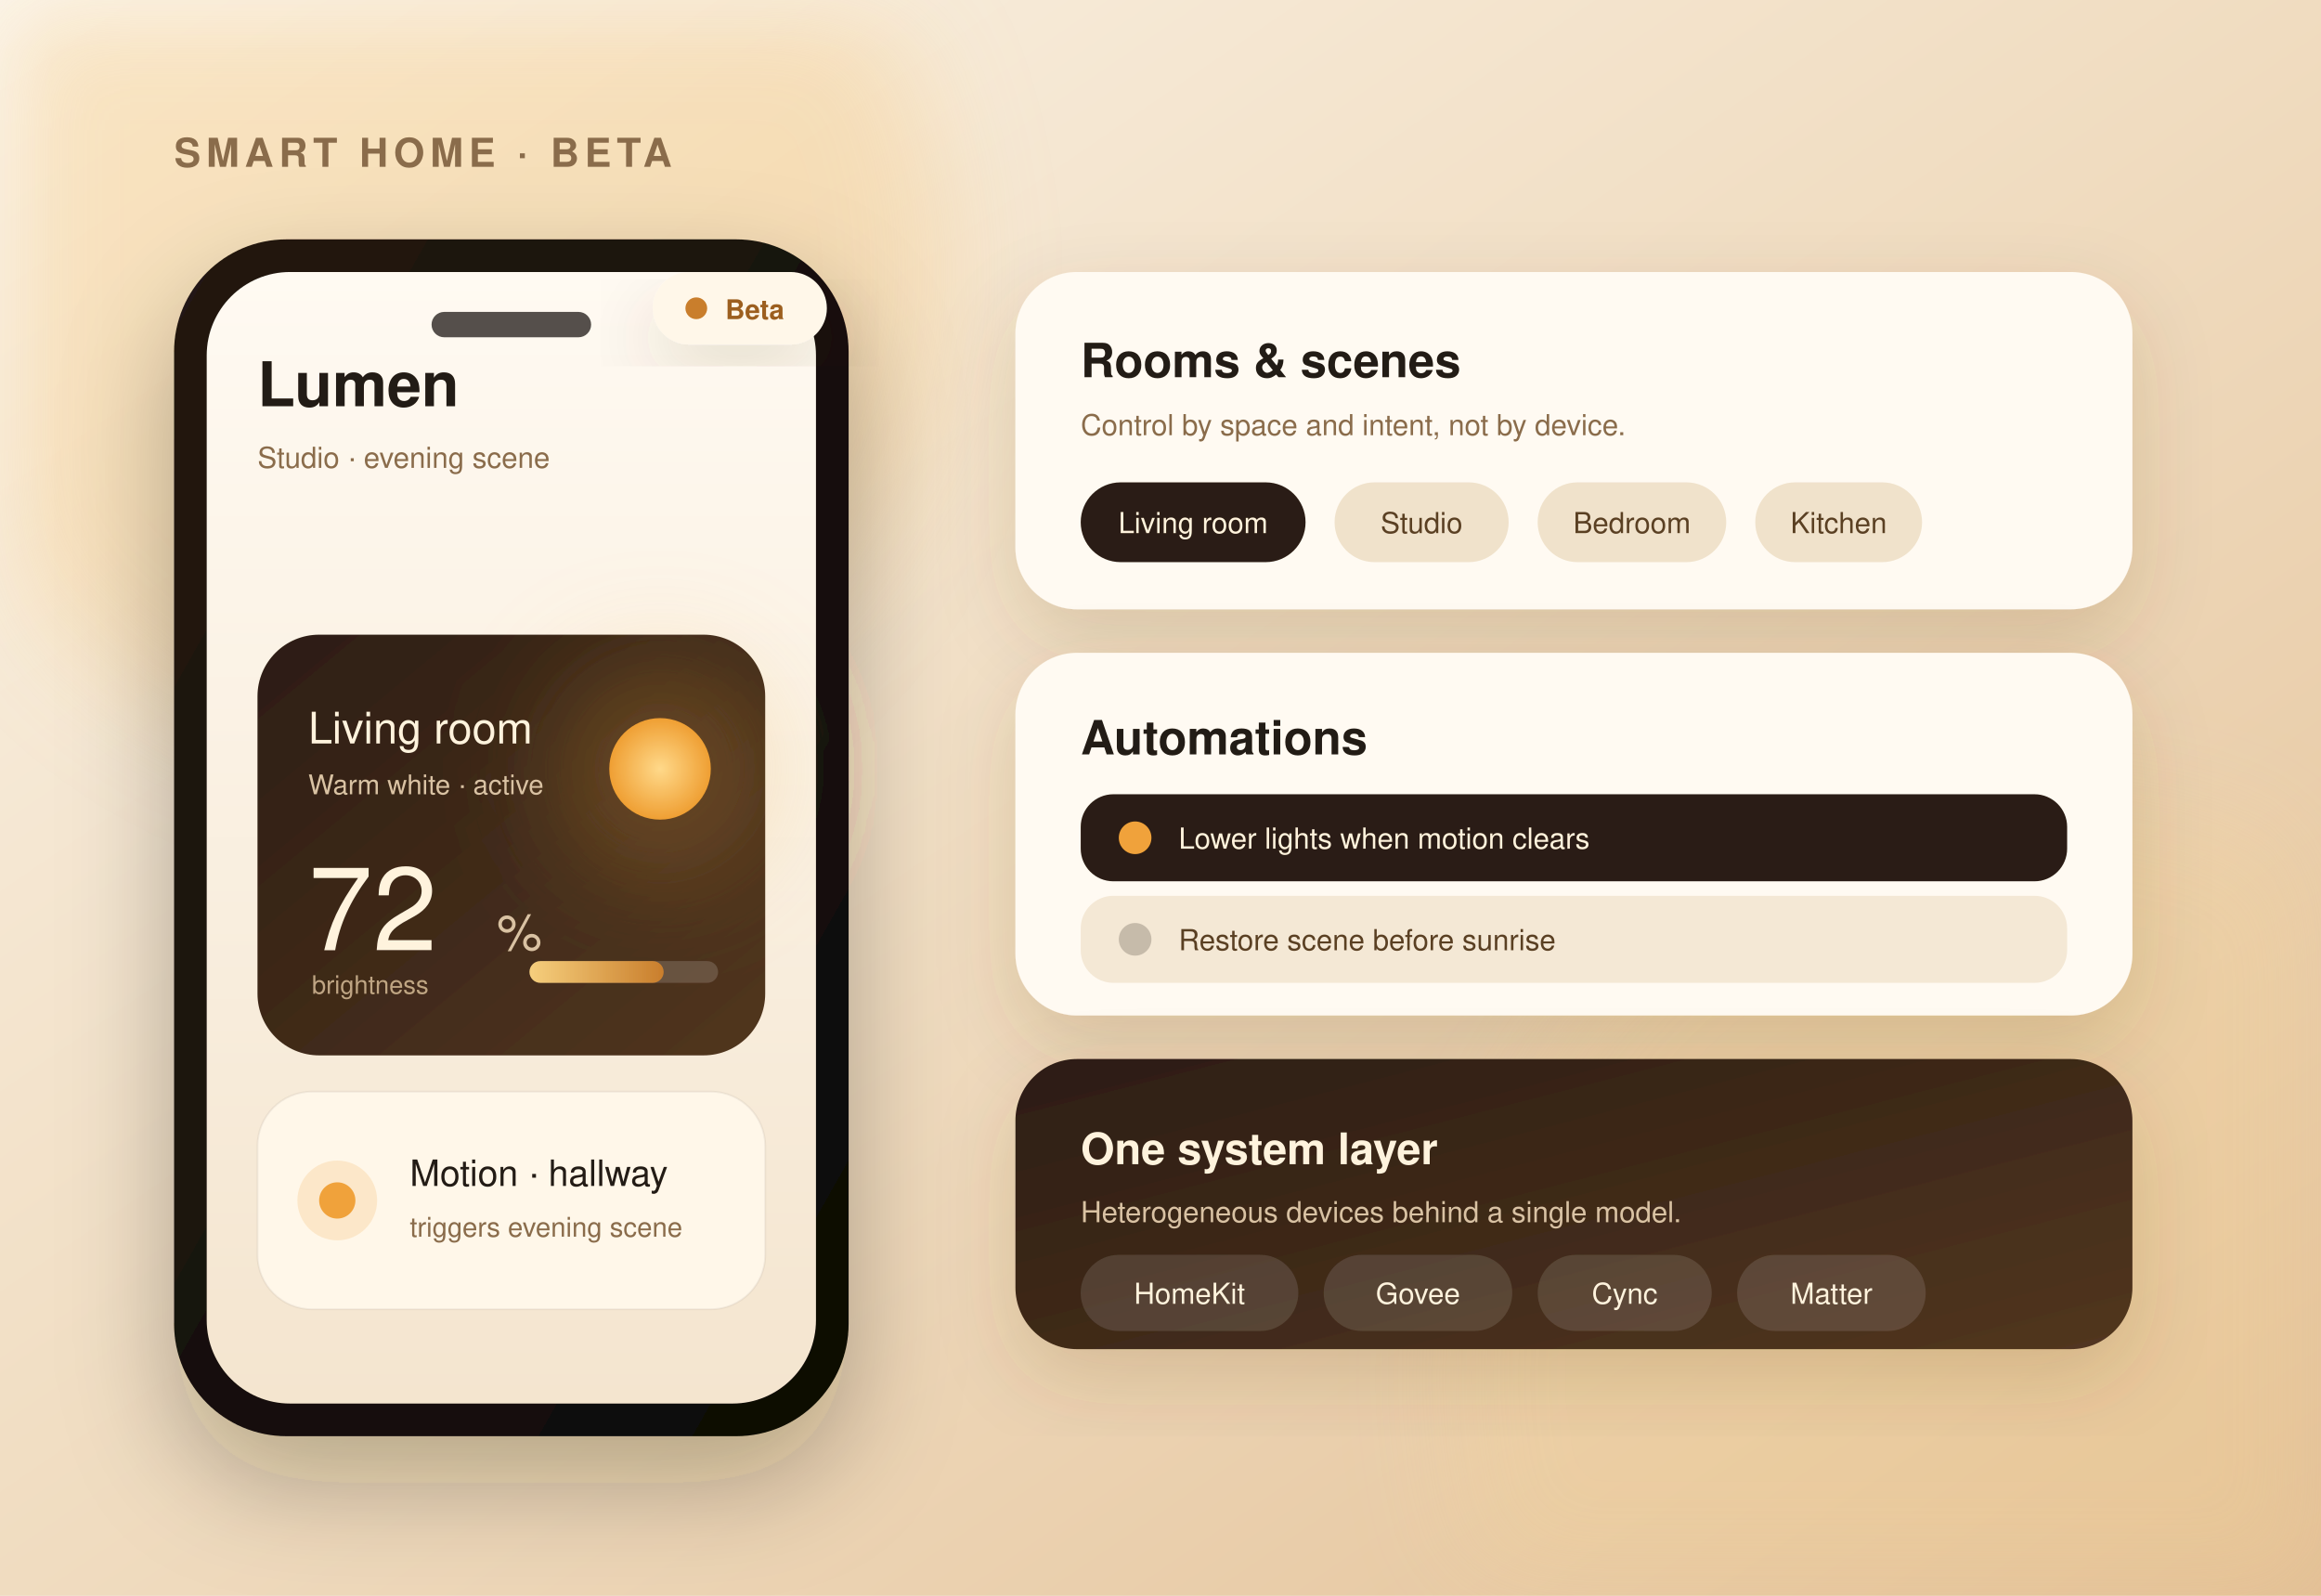
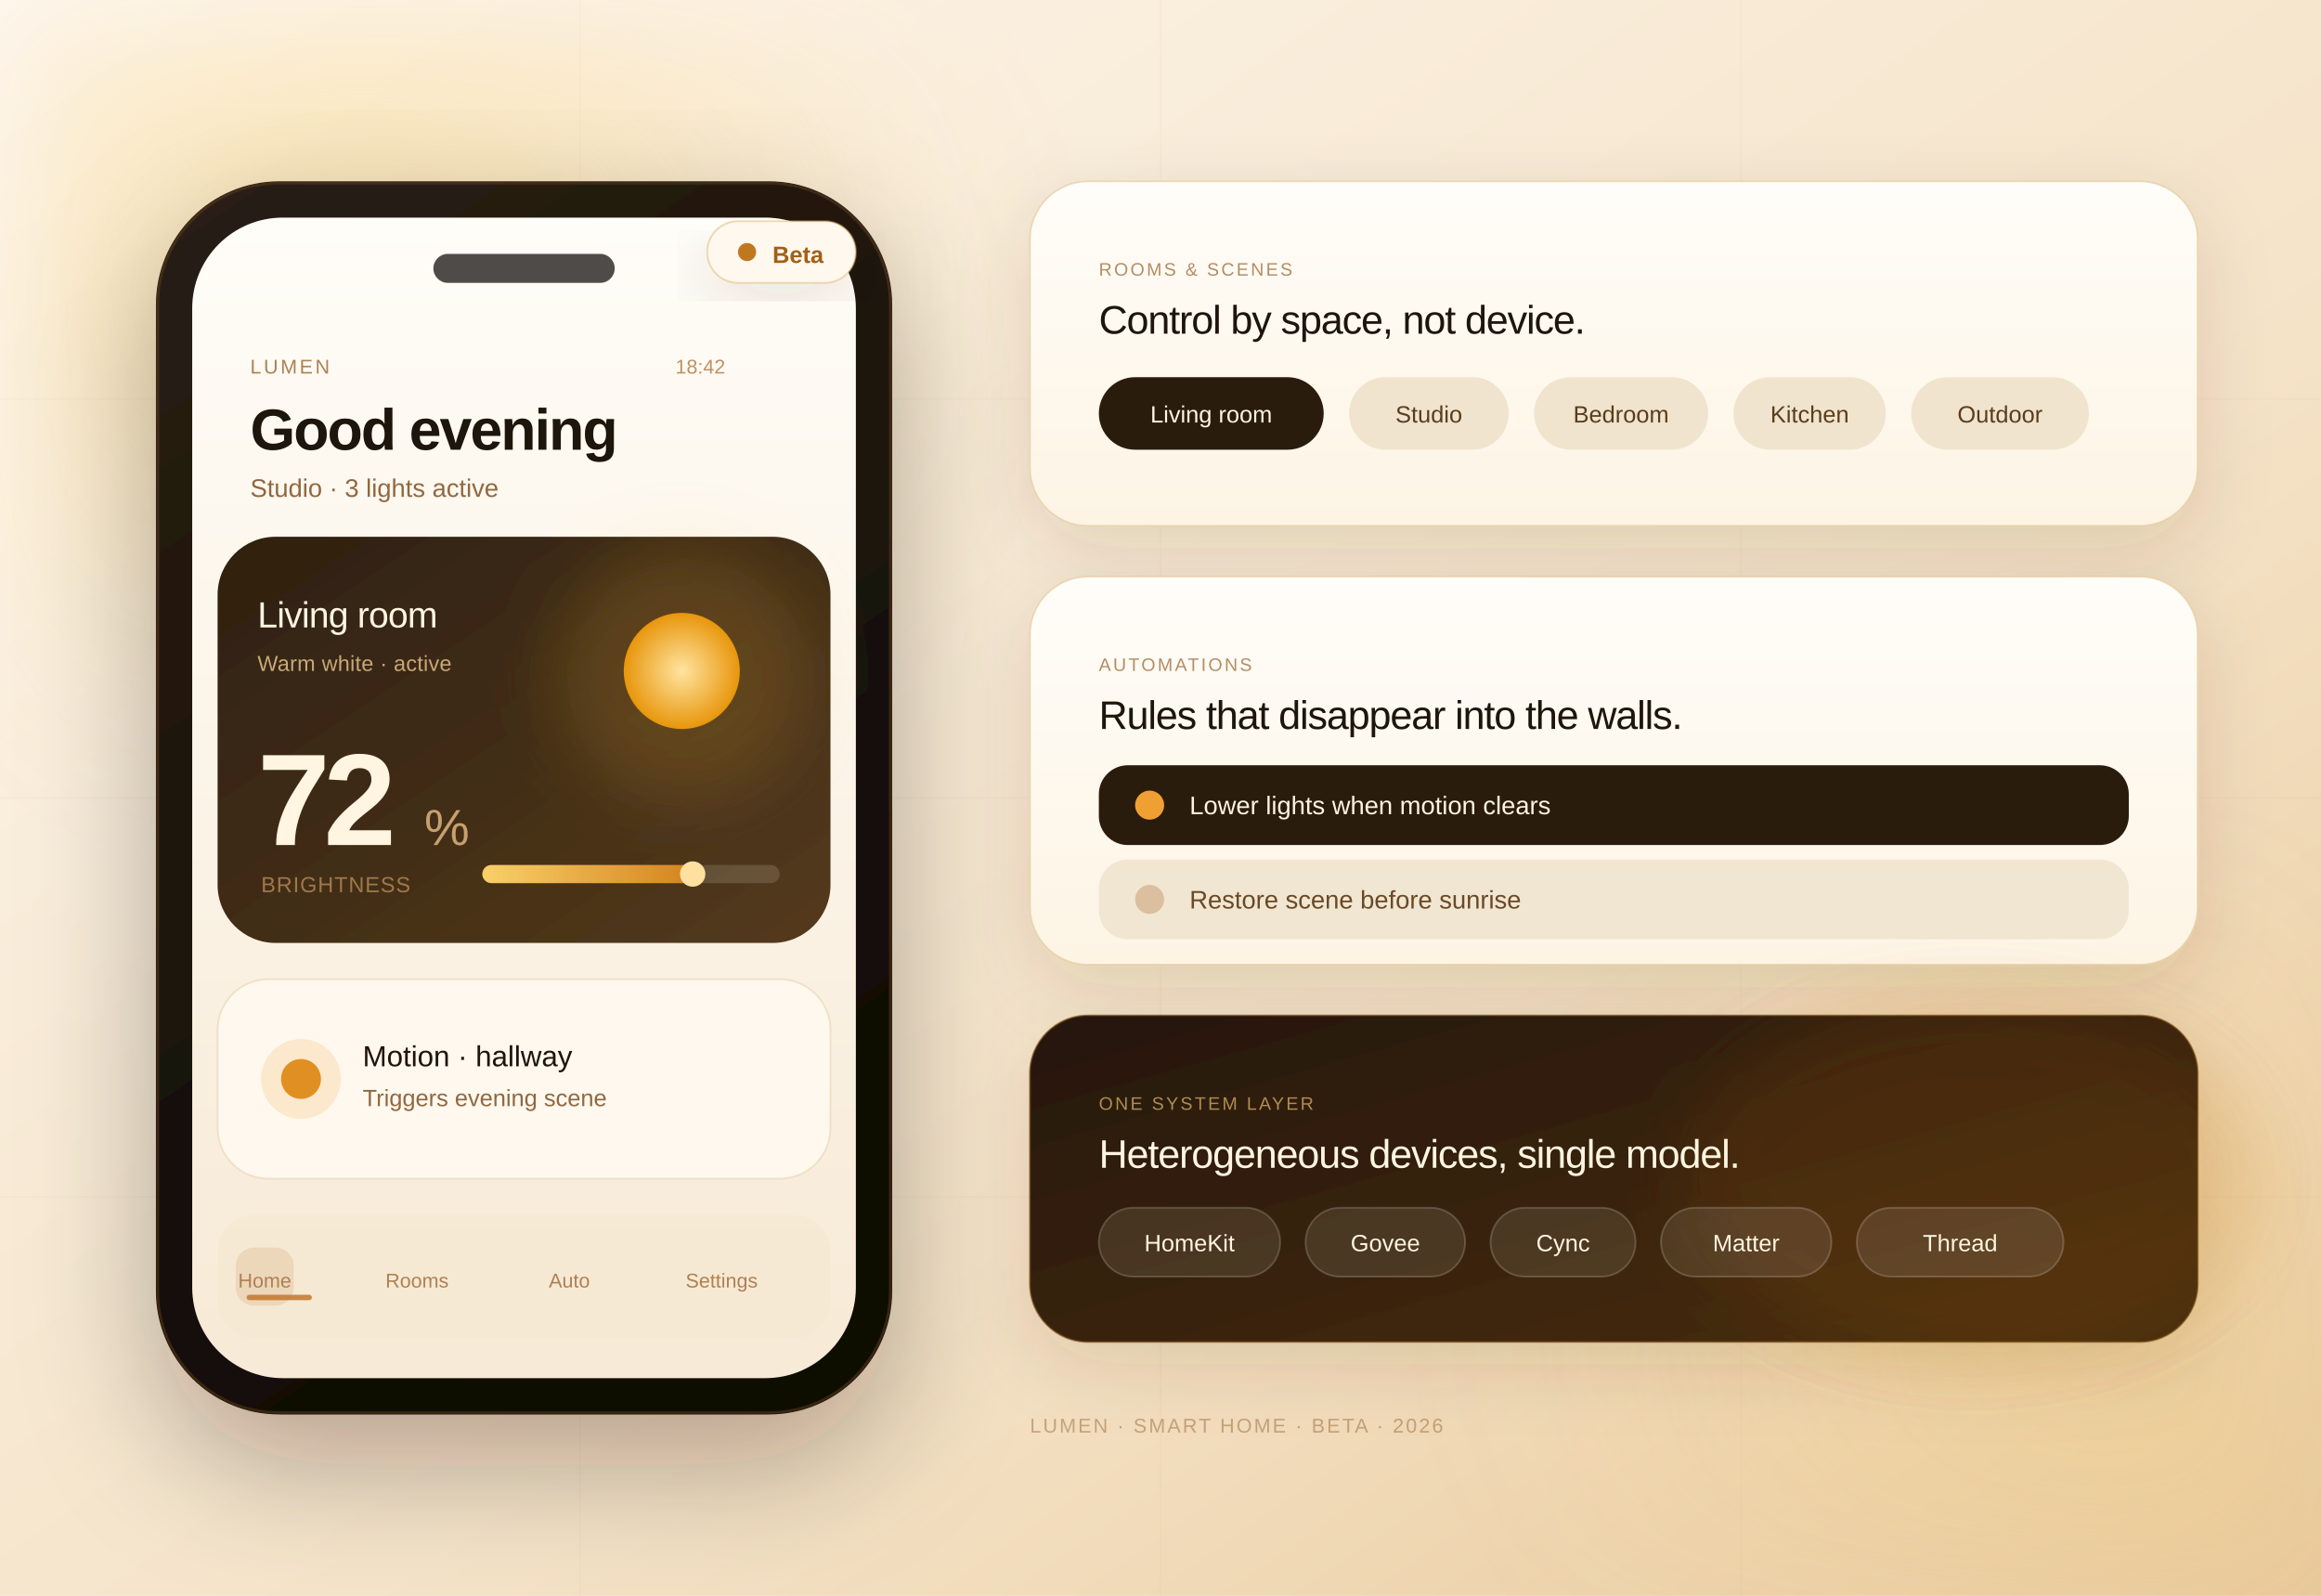
- <svg xmlns="http://www.w3.org/2000/svg" viewBox="0 0 1280 880" role="img" aria-labelledby="title desc">
+ <svg xmlns="http://www.w3.org/2000/svg" viewBox="0 0 1280 880" role="img" aria-labelledby="ltitle ldesc">
  <defs>
-     <linearGradient id="bg" x1="0" x2="1" y1="0" y2="1">
-       <stop offset="0" stop-color="#fbf4e8" />
-       <stop offset="0.5" stop-color="#f0dcc0" />
-       <stop offset="1" stop-color="#e3c096" />
+     <linearGradient id="bgGrad" x1="0" y1="0" x2="1" y2="1" gradientUnits="objectBoundingBox">
+       <stop offset="0%" stop-color="#fdf6ec" />
+       <stop offset="60%" stop-color="#f5e3c8" />
+       <stop offset="100%" stop-color="#e8c99a" />
    </linearGradient>
-     <linearGradient id="frame" x1="0" x2="1" y1="0" y2="1">
-       <stop offset="0" stop-color="#241a12" />
-       <stop offset="1" stop-color="#0c0805" />
+     <linearGradient id="phoneFrame" x1="0" y1="0" x2="0.4" y2="1">
+       <stop offset="0%" stop-color="#2a1f14" />
+       <stop offset="100%" stop-color="#0f0a05" />
    </linearGradient>
-     <linearGradient id="screen" x1="0" x2="0" y1="0" y2="1">
-       <stop offset="0" stop-color="#fffaf2" />
-       <stop offset="1" stop-color="#f4e5cf" />
+     <linearGradient id="phoneScreen" x1="0" y1="0" x2="0" y2="1">
+       <stop offset="0%" stop-color="#fffdf8" />
+       <stop offset="100%" stop-color="#f7ead6" />
    </linearGradient>
-     <linearGradient id="hero" x1="0" x2="1" y1="0" y2="1">
-       <stop offset="0" stop-color="#2c1d12" />
-       <stop offset="1" stop-color="#523620" />
+     <linearGradient id="roomCard" x1="0" y1="0" x2="1" y2="1">
+       <stop offset="0%" stop-color="#2e2010" />
+       <stop offset="100%" stop-color="#543a1c" />
    </linearGradient>
-     <linearGradient id="amber" x1="0" x2="1" y1="0" y2="0">
-       <stop offset="0" stop-color="#f6cf7d" />
-       <stop offset="1" stop-color="#c97e2c" />
+     <linearGradient id="amberH" x1="0" y1="0" x2="1" y2="0">
+       <stop offset="0%" stop-color="#f9d06a" />
+       <stop offset="100%" stop-color="#d4841e" />
    </linearGradient>
-     <radialGradient id="bulb" cx="0.5" cy="0.5" r="0.5">
-       <stop offset="0" stop-color="#ffd98a" />
-       <stop offset="1" stop-color="#ef9f33" />
+     <linearGradient id="protoCard" x1="0" y1="0" x2="1" y2="1">
+       <stop offset="0%" stop-color="#251608" />
+       <stop offset="100%" stop-color="#4a2e0e" />
+     </linearGradient>
+     <linearGradient id="cardBg" x1="0" y1="0" x2="0" y2="1">
+       <stop offset="0%" stop-color="#fffdf9" />
+       <stop offset="100%" stop-color="#fdf4e4" />
+     </linearGradient>
+     <radialGradient id="warmGlow1" cx="50%" cy="50%" r="50%">
+       <stop offset="0%" stop-color="#f7c95a" stop-opacity="0.38" />
+       <stop offset="100%" stop-color="#f7c95a" stop-opacity="0" />
    </radialGradient>
-     <filter id="soft" x="-40%" y="-40%" width="180%" height="180%">
-       <feDropShadow dx="0" dy="26" stdDeviation="30" flood-color="#231203" flood-opacity="0.28" />
+     <radialGradient id="warmGlow2" cx="50%" cy="50%" r="50%">
+       <stop offset="0%" stop-color="#f4d07e" stop-opacity="0.26" />
+       <stop offset="100%" stop-color="#f4d07e" stop-opacity="0" />
+     </radialGradient>
+     <radialGradient id="bulbGlow" cx="50%" cy="50%" r="50%">
+       <stop offset="0%" stop-color="#ffe4a0" />
+       <stop offset="100%" stop-color="#e8960c" />
+     </radialGradient>
+     <filter id="phoneShadow" x="-25%" y="-10%" width="150%" height="130%">
+       <feDropShadow dx="0" dy="28" stdDeviation="36" flood-color="#1a0d02" flood-opacity="0.30" />
    </filter>
-     <filter id="card" x="-30%" y="-30%" width="160%" height="160%">
-       <feDropShadow dx="0" dy="16" stdDeviation="22" flood-color="#5a3a18" flood-opacity="0.16" />
+     <filter id="cardShadow" x="-20%" y="-20%" width="140%" height="150%">
+       <feDropShadow dx="0" dy="12" stdDeviation="20" flood-color="#4a2e06" flood-opacity="0.13" />
    </filter>
-     <filter id="glow" x="-60%" y="-60%" width="220%" height="220%">
-       <feGaussianBlur stdDeviation="30" />
+     <filter id="glowFilter" x="-80%" y="-80%" width="260%" height="260%">
+       <feGaussianBlur stdDeviation="40" />
    </filter>
+     <filter id="softGlow" x="-40%" y="-40%" width="180%" height="180%">
+       <feGaussianBlur stdDeviation="18" />
+     </filter>
+     <clipPath id="screenClip">
+       <rect x="118" y="148" width="342" height="608" rx="44" />
+     </clipPath>
  </defs>
-   <rect width="1280" height="880" fill="url(#bg)" />
-   <circle cx="240" cy="150" r="280" fill="#f4bd66" opacity="0.28" filter="url(#glow)" />
-   <circle cx="1120" cy="760" r="320" fill="#f7d792" opacity="0.20" filter="url(#glow)" />
-   <g transform="translate(96 92)" font-family="SF Pro Text, Helvetica, Arial, sans-serif">
-     <text x="0" y="0" fill="#8a6c4b" font-size="22" letter-spacing="3" font-weight="600">SMART HOME · BETA</text>
+   <rect width="1280" height="880" fill="url(#bgGrad)" />
+   <ellipse cx="200" cy="160" rx="360" ry="280" fill="url(#warmGlow1)" filter="url(#glowFilter)" />
+   <ellipse cx="1160" cy="740" rx="340" ry="260" fill="url(#warmGlow2)" filter="url(#glowFilter)" />
+   <g stroke="#c09050" stroke-opacity="0.045" stroke-width="1">
+     <line x1="0" y1="220" x2="1280" y2="220" />
+     <line x1="0" y1="440" x2="1280" y2="440" />
+     <line x1="0" y1="660" x2="1280" y2="660" />
+     <line x1="320" y1="0" x2="320" y2="880" />
+     <line x1="640" y1="0" x2="640" y2="880" />
+     <line x1="960" y1="0" x2="960" y2="880" />
  </g>
-   <g filter="url(#soft)" transform="translate(96 132)">
-     <rect x="0" y="0" width="372" height="660" rx="62" fill="url(#frame)" />
-     <rect x="18" y="18" width="336" height="624" rx="46" fill="url(#screen)" />
-     <rect x="142" y="40" width="88" height="14" rx="7" fill="#0c0805" opacity="0.7" />
-     <g transform="translate(46 92)">
-       <text x="0" y="0" fill="#241a12" font-family="SF Pro Display, Helvetica, Arial, sans-serif" font-size="34" font-weight="600">Lumen</text>
-       <text x="0" y="34" fill="#8a6c4b" font-family="SF Pro Text, Helvetica, Arial, sans-serif" font-size="16">Studio · evening scene</text>
+   <g filter="url(#phoneShadow)" transform="translate(86 100)">
+     <rect width="406" height="680" rx="68" fill="url(#phoneFrame)" />
+     <rect x="1" y="1" width="404" height="678" rx="67" fill="none" stroke="#5a3a18" stroke-opacity="0.55" stroke-width="1.5" />
+     <rect x="20" y="20" width="366" height="640" rx="50" fill="url(#phoneScreen)" />
+     <rect x="153" y="40" width="100" height="16" rx="8" fill="#0c0805" opacity="0.72" />
+     <text x="52" y="106" font-family="'SF Pro Display','Helvetica Neue',Arial,sans-serif" font-size="11" font-weight="500" letter-spacing="0.12em" fill="#a07540" opacity="0.9">LUMEN</text>
+     <text x="314" y="106" font-family="'SF Pro Text','Helvetica Neue',Arial,sans-serif" font-size="11" fill="#c09060" text-anchor="end">18:42</text>
+     <text x="52" y="148" font-family="'SF Pro Display','Helvetica Neue',Arial,sans-serif" font-size="32" font-weight="600" fill="#1e1208" letter-spacing="-0.03em">Good evening</text>
+     <text x="52" y="174" font-family="'SF Pro Text','Helvetica Neue',Arial,sans-serif" font-size="14" fill="#906840" font-weight="400">Studio · 3 lights active</text>
+     <rect x="34" y="196" width="338" height="224" rx="32" fill="url(#roomCard)" />
+     <circle cx="290" cy="270" r="70" fill="#f7b93a" opacity="0.16" filter="url(#softGlow)" />
+     <circle cx="290" cy="270" r="32" fill="url(#bulbGlow)" />
+     <text x="56" y="246" font-family="'SF Pro Display','Helvetica Neue',Arial,sans-serif" font-size="20" font-weight="500" fill="#fff5e0" letter-spacing="-0.02em">Living room</text>
+     <text x="56" y="270" font-family="'SF Pro Text','Helvetica Neue',Arial,sans-serif" font-size="12" fill="#c8a878" letter-spacing="0.01em">Warm white · active</text>
+     <text x="56" y="366" font-family="'SF Pro Display','Helvetica Neue',Arial,sans-serif" font-size="72" font-weight="600" fill="#fff5e0" letter-spacing="-0.05em">72</text>
+     <text x="148" y="366" font-family="'SF Pro Display','Helvetica Neue',Arial,sans-serif" font-size="28" fill="#c8a070" letter-spacing="-0.02em">%</text>
+     <text x="58" y="392" font-family="'SF Pro Text','Helvetica Neue',Arial,sans-serif" font-size="12" fill="#a07848" letter-spacing="0.04em">BRIGHTNESS</text>
+     <rect x="180" y="377" width="164" height="10" rx="5" fill="#ffffff" opacity="0.14" />
+     <rect x="180" y="377" width="116" height="10" rx="5" fill="url(#amberH)" />
+     <circle cx="296" cy="382" r="7" fill="#ffe0a0" />
+     <rect x="34" y="440" width="338" height="110" rx="28" fill="#fff8ee" stroke="#e8d4b2" stroke-opacity="0.6" stroke-width="1" />
+     <circle cx="80" cy="495" r="22" fill="#f0a030" opacity="0.18" />
+     <circle cx="80" cy="495" r="11" fill="#e09020" />
+     <text x="114" y="488" font-family="'SF Pro Display','Helvetica Neue',Arial,sans-serif" font-size="16" font-weight="500" fill="#1e1208">Motion · hallway</text>
+     <text x="114" y="510" font-family="'SF Pro Text','Helvetica Neue',Arial,sans-serif" font-size="13" fill="#906840">Triggers evening scene</text>
+     <rect x="34" y="570" width="338" height="68" rx="20" fill="#f5e8d0" opacity="0.6" />
+     <g transform="translate(60 590)" font-family="'SF Pro Text','Helvetica Neue',Arial,sans-serif" font-size="11" fill="#b08050" text-anchor="middle">
+       <rect x="-16" y="-2" width="32" height="32" rx="10" fill="#e8d0b0" opacity="0.7" />
+       <text x="0" y="20">Home</text>
+       <text x="84" y="20">Rooms</text>
+       <text x="168" y="20">Auto</text>
+       <text x="252" y="20">Settings</text>
    </g>
-     <g transform="translate(46 218)">
-       <rect width="280" height="232" rx="34" fill="url(#hero)" />
-       <circle cx="222" cy="74" r="62" fill="#f0ab42" opacity="0.22" filter="url(#glow)" />
-       <circle cx="222" cy="74" r="28" fill="url(#bulb)" />
-       <text x="28" y="60" fill="#fff3dd" font-family="SF Pro Display, Helvetica, Arial, sans-serif" font-size="24" font-weight="500">Living room</text>
-       <text x="28" y="88" fill="#d9c2a3" font-family="SF Pro Text, Helvetica, Arial, sans-serif" font-size="15">Warm white · active</text>
-       <text x="28" y="174" fill="#fff3dd" font-family="SF Pro Display, Helvetica, Arial, sans-serif" font-size="64" font-weight="500">72</text>
-       <text x="132" y="174" fill="#d9c2a3" font-family="SF Pro Display, Helvetica, Arial, sans-serif" font-size="28">%</text>
-       <text x="30" y="198" fill="#bfa583" font-family="SF Pro Text, Helvetica, Arial, sans-serif" font-size="14">brightness</text>
-       <rect x="150" y="180" width="104" height="12" rx="6" fill="#ffffff" opacity="0.16" />
-       <rect x="150" y="180" width="74" height="12" rx="6" fill="url(#amber)" />
-     </g>
-     <g transform="translate(46 470)">
-       <rect width="280" height="120" rx="30" fill="#fff7e9" stroke="#241a12" stroke-opacity="0.06" />
-       <circle cx="44" cy="60" r="22" fill="#f0a23a" opacity="0.18" />
-       <circle cx="44" cy="60" r="10" fill="#f0a23a" />
-       <text x="84" y="52" fill="#241a12" font-family="SF Pro Display, Helvetica, Arial, sans-serif" font-size="20" font-weight="500">Motion · hallway</text>
-       <text x="84" y="80" fill="#8a6c4b" font-family="SF Pro Text, Helvetica, Arial, sans-serif" font-size="15">triggers evening scene</text>
+     <rect x="50" y="614" width="36" height="3" rx="1.5" fill="#c07020" opacity="0.8" />
+   </g>
+   <g transform="translate(390 122)">
+     <rect width="82" height="34" rx="17" fill="#fff8ee" filter="url(#cardShadow)" />
+     <rect width="82" height="34" rx="17" fill="none" stroke="#dbb870" stroke-opacity="0.5" stroke-width="1" />
+     <circle cx="22" cy="17" r="5" fill="#c07820" />
+     <text x="36" y="23" font-family="'SF Pro Text','Helvetica Neue',Arial,sans-serif" font-size="13" font-weight="600" fill="#a06018">Beta</text>
+   </g>
+   <g filter="url(#cardShadow)" transform="translate(568 100)">
+     <rect width="644" height="190" rx="32" fill="url(#cardBg)" />
+     <rect width="644" height="190" rx="32" fill="none" stroke="#e0c898" stroke-opacity="0.6" stroke-width="1" />
+     <text x="38" y="52" font-family="'SF Pro Text','Helvetica Neue',Arial,sans-serif" font-size="10" font-weight="500" letter-spacing="0.12em" fill="#a07040" opacity="0.8">ROOMS &amp; SCENES</text>
+     <text x="38" y="84" font-family="'SF Pro Display','Helvetica Neue',Arial,sans-serif" font-size="22" font-weight="500" fill="#1e1208" letter-spacing="-0.025em">Control by space, not device.</text>
+     <g font-family="'SF Pro Text','Helvetica Neue',Arial,sans-serif" font-size="13" font-weight="500">
+       <rect x="38" y="108" width="124" height="40" rx="20" fill="#2a1c0c" />
+       <text x="100" y="133" fill="#fff5e0" text-anchor="middle">Living room</text>
+       <rect x="176" y="108" width="88" height="40" rx="20" fill="#f0e4ce" />
+       <text x="220" y="133" fill="#5a3c1c" text-anchor="middle">Studio</text>
+       <rect x="278" y="108" width="96" height="40" rx="20" fill="#f0e4ce" />
+       <text x="326" y="133" fill="#5a3c1c" text-anchor="middle">Bedroom</text>
+       <rect x="388" y="108" width="84" height="40" rx="20" fill="#f0e4ce" />
+       <text x="430" y="133" fill="#5a3c1c" text-anchor="middle">Kitchen</text>
+       <rect x="486" y="108" width="98" height="40" rx="20" fill="#f0e4ce" />
+       <text x="535" y="133" fill="#5a3c1c" text-anchor="middle">Outdoor</text>
    </g>
  </g>
-   <g transform="translate(360 150)">
-     <rect width="96" height="40" rx="20" fill="#fff7e9" filter="url(#card)" />
-     <circle cx="24" cy="20" r="6" fill="#c97e2c" />
-     <text x="40" y="26" fill="#9c5f1f" font-family="SF Pro Text, Helvetica, Arial, sans-serif" font-size="15" font-weight="600">Beta</text>
+   <g filter="url(#cardShadow)" transform="translate(568 318)">
+     <rect width="644" height="214" rx="32" fill="url(#cardBg)" />
+     <rect width="644" height="214" rx="32" fill="none" stroke="#e0c898" stroke-opacity="0.6" stroke-width="1" />
+     <text x="38" y="52" font-family="'SF Pro Text','Helvetica Neue',Arial,sans-serif" font-size="10" font-weight="500" letter-spacing="0.12em" fill="#a07040" opacity="0.8">AUTOMATIONS</text>
+     <text x="38" y="84" font-family="'SF Pro Display','Helvetica Neue',Arial,sans-serif" font-size="22" font-weight="500" fill="#1e1208" letter-spacing="-0.025em">Rules that disappear into the walls.</text>
+     <rect x="38" y="104" width="568" height="44" rx="16" fill="#2a1c0c" />
+     <circle cx="66" cy="126" r="8" fill="#f0a030" />
+     <text x="88" y="131" font-family="'SF Pro Text','Helvetica Neue',Arial,sans-serif" font-size="14" fill="#fff5e0">Lower lights when motion clears</text>
+     <rect x="38" y="156" width="568" height="44" rx="16" fill="#ede0c8" opacity="0.7" />
+     <circle cx="66" cy="178" r="8" fill="#c09060" opacity="0.45" />
+     <text x="88" y="183" font-family="'SF Pro Text','Helvetica Neue',Arial,sans-serif" font-size="14" fill="#6a4828">Restore scene before sunrise</text>
  </g>
-   <g filter="url(#card)" transform="translate(560 150)">
-     <rect width="616" height="186" rx="34" fill="#fffaf2" />
-     <text x="36" y="58" fill="#241a12" font-family="SF Pro Display, Helvetica, Arial, sans-serif" font-size="26" font-weight="600">Rooms &amp; scenes</text>
-     <text x="36" y="90" fill="#8a6c4b" font-family="SF Pro Text, Helvetica, Arial, sans-serif" font-size="16">Control by space and intent, not by device.</text>
-     <g font-family="SF Pro Text, Helvetica, Arial, sans-serif" font-size="16" font-weight="500">
-       <rect x="36" y="116" width="124" height="44" rx="22" fill="#2c1d12" />
-       <text x="98" y="144" fill="#fff3dd" text-anchor="middle">Living room</text>
-       <rect x="176" y="116" width="96" height="44" rx="22" fill="#f0e2cb" />
-       <text x="224" y="144" fill="#5a3f24" text-anchor="middle">Studio</text>
-       <rect x="288" y="116" width="104" height="44" rx="22" fill="#f0e2cb" />
-       <text x="340" y="144" fill="#5a3f24" text-anchor="middle">Bedroom</text>
-       <rect x="408" y="116" width="92" height="44" rx="22" fill="#f0e2cb" />
-       <text x="454" y="144" fill="#5a3f24" text-anchor="middle">Kitchen</text>
+   <g filter="url(#cardShadow)" transform="translate(568 560)">
+     <rect width="644" height="180" rx="32" fill="url(#protoCard)" />
+     <rect width="644" height="180" rx="32" fill="none" stroke="#6a3e10" stroke-opacity="0.6" stroke-width="1" />
+     <ellipse cx="520" cy="90" rx="160" ry="100" fill="#c07018" opacity="0.12" filter="url(#softGlow)" />
+     <text x="38" y="52" font-family="'SF Pro Text','Helvetica Neue',Arial,sans-serif" font-size="10" font-weight="500" letter-spacing="0.12em" fill="#c8a060" opacity="0.85">ONE SYSTEM LAYER</text>
+     <text x="38" y="84" font-family="'SF Pro Display','Helvetica Neue',Arial,sans-serif" font-size="22" font-weight="500" fill="#fff5e0" letter-spacing="-0.025em">Heterogeneous devices, single model.</text>
+     <g font-family="'SF Pro Text','Helvetica Neue',Arial,sans-serif" font-size="13" font-weight="500">
+       <rect x="38" y="106" width="100" height="38" rx="19" fill="#ffffff" fill-opacity="0.10" />
+       <rect x="38" y="106" width="100" height="38" rx="19" fill="none" stroke="#ffffff" stroke-opacity="0.18" stroke-width="1" />
+       <text x="88" y="130" fill="#fff5e0" text-anchor="middle">HomeKit</text>
+       <rect x="152" y="106" width="88" height="38" rx="19" fill="#ffffff" fill-opacity="0.10" />
+       <rect x="152" y="106" width="88" height="38" rx="19" fill="none" stroke="#ffffff" stroke-opacity="0.18" stroke-width="1" />
+       <text x="196" y="130" fill="#fff5e0" text-anchor="middle">Govee</text>
+       <rect x="254" y="106" width="80" height="38" rx="19" fill="#ffffff" fill-opacity="0.10" />
+       <rect x="254" y="106" width="80" height="38" rx="19" fill="none" stroke="#ffffff" stroke-opacity="0.18" stroke-width="1" />
+       <text x="294" y="130" fill="#fff5e0" text-anchor="middle">Cync</text>
+       <rect x="348" y="106" width="94" height="38" rx="19" fill="#ffffff" fill-opacity="0.10" />
+       <rect x="348" y="106" width="94" height="38" rx="19" fill="none" stroke="#ffffff" stroke-opacity="0.18" stroke-width="1" />
+       <text x="395" y="130" fill="#fff5e0" text-anchor="middle">Matter</text>
+       <rect x="456" y="106" width="114" height="38" rx="19" fill="#ffffff" fill-opacity="0.10" />
+       <rect x="456" y="106" width="114" height="38" rx="19" fill="none" stroke="#ffffff" stroke-opacity="0.18" stroke-width="1" />
+       <text x="513" y="130" fill="#fff5e0" text-anchor="middle">Thread</text>
    </g>
  </g>
-   <g filter="url(#card)" transform="translate(560 360)">
-     <rect width="616" height="200" rx="34" fill="#fffaf2" />
-     <text x="36" y="56" fill="#241a12" font-family="SF Pro Display, Helvetica, Arial, sans-serif" font-size="26" font-weight="600">Automations</text>
-     <g transform="translate(36 78)">
-       <rect width="544" height="48" rx="18" fill="#2c1d12" />
-       <circle cx="30" cy="24" r="9" fill="#f0a23a" />
-       <text x="54" y="30" fill="#fff3dd" font-family="SF Pro Text, Helvetica, Arial, sans-serif" font-size="16">Lower lights when motion clears</text>
-     </g>
-     <g transform="translate(36 134)">
-       <rect width="544" height="48" rx="18" fill="#f4e8d5" />
-       <circle cx="30" cy="24" r="9" fill="#241a12" opacity="0.22" />
-       <text x="54" y="30" fill="#5a3f24" font-family="SF Pro Text, Helvetica, Arial, sans-serif" font-size="16">Restore scene before sunrise</text>
-     </g>
-   </g>
-   <g filter="url(#card)" transform="translate(560 584)">
-     <rect width="616" height="160" rx="34" fill="url(#hero)" />
-     <text x="36" y="58" fill="#fff3dd" font-family="SF Pro Display, Helvetica, Arial, sans-serif" font-size="24" font-weight="600">One system layer</text>
-     <text x="36" y="90" fill="#d9c2a3" font-family="SF Pro Text, Helvetica, Arial, sans-serif" font-size="16">Heterogeneous devices behind a single model.</text>
-     <g font-family="SF Pro Text, Helvetica, Arial, sans-serif" font-size="16" font-weight="500">
-       <rect x="36" y="108" width="120" height="42" rx="21" fill="#ffffff" opacity="0.12" />
-       <text x="96" y="135" fill="#fff3dd" text-anchor="middle">HomeKit</text>
-       <rect x="170" y="108" width="104" height="42" rx="21" fill="#ffffff" opacity="0.12" />
-       <text x="222" y="135" fill="#fff3dd" text-anchor="middle">Govee</text>
-       <rect x="288" y="108" width="96" height="42" rx="21" fill="#ffffff" opacity="0.12" />
-       <text x="336" y="135" fill="#fff3dd" text-anchor="middle">Cync</text>
-       <rect x="398" y="108" width="104" height="42" rx="21" fill="#ffffff" opacity="0.12" />
-       <text x="450" y="135" fill="#fff3dd" text-anchor="middle">Matter</text>
-     </g>
-   </g>
+   <text x="568" y="790" font-family="'SF Pro Text','Helvetica Neue',Arial,sans-serif" font-size="11" letter-spacing="0.10em" fill="#a07040" opacity="0.55">LUMEN · SMART HOME · BETA · 2026</text>
</svg>
